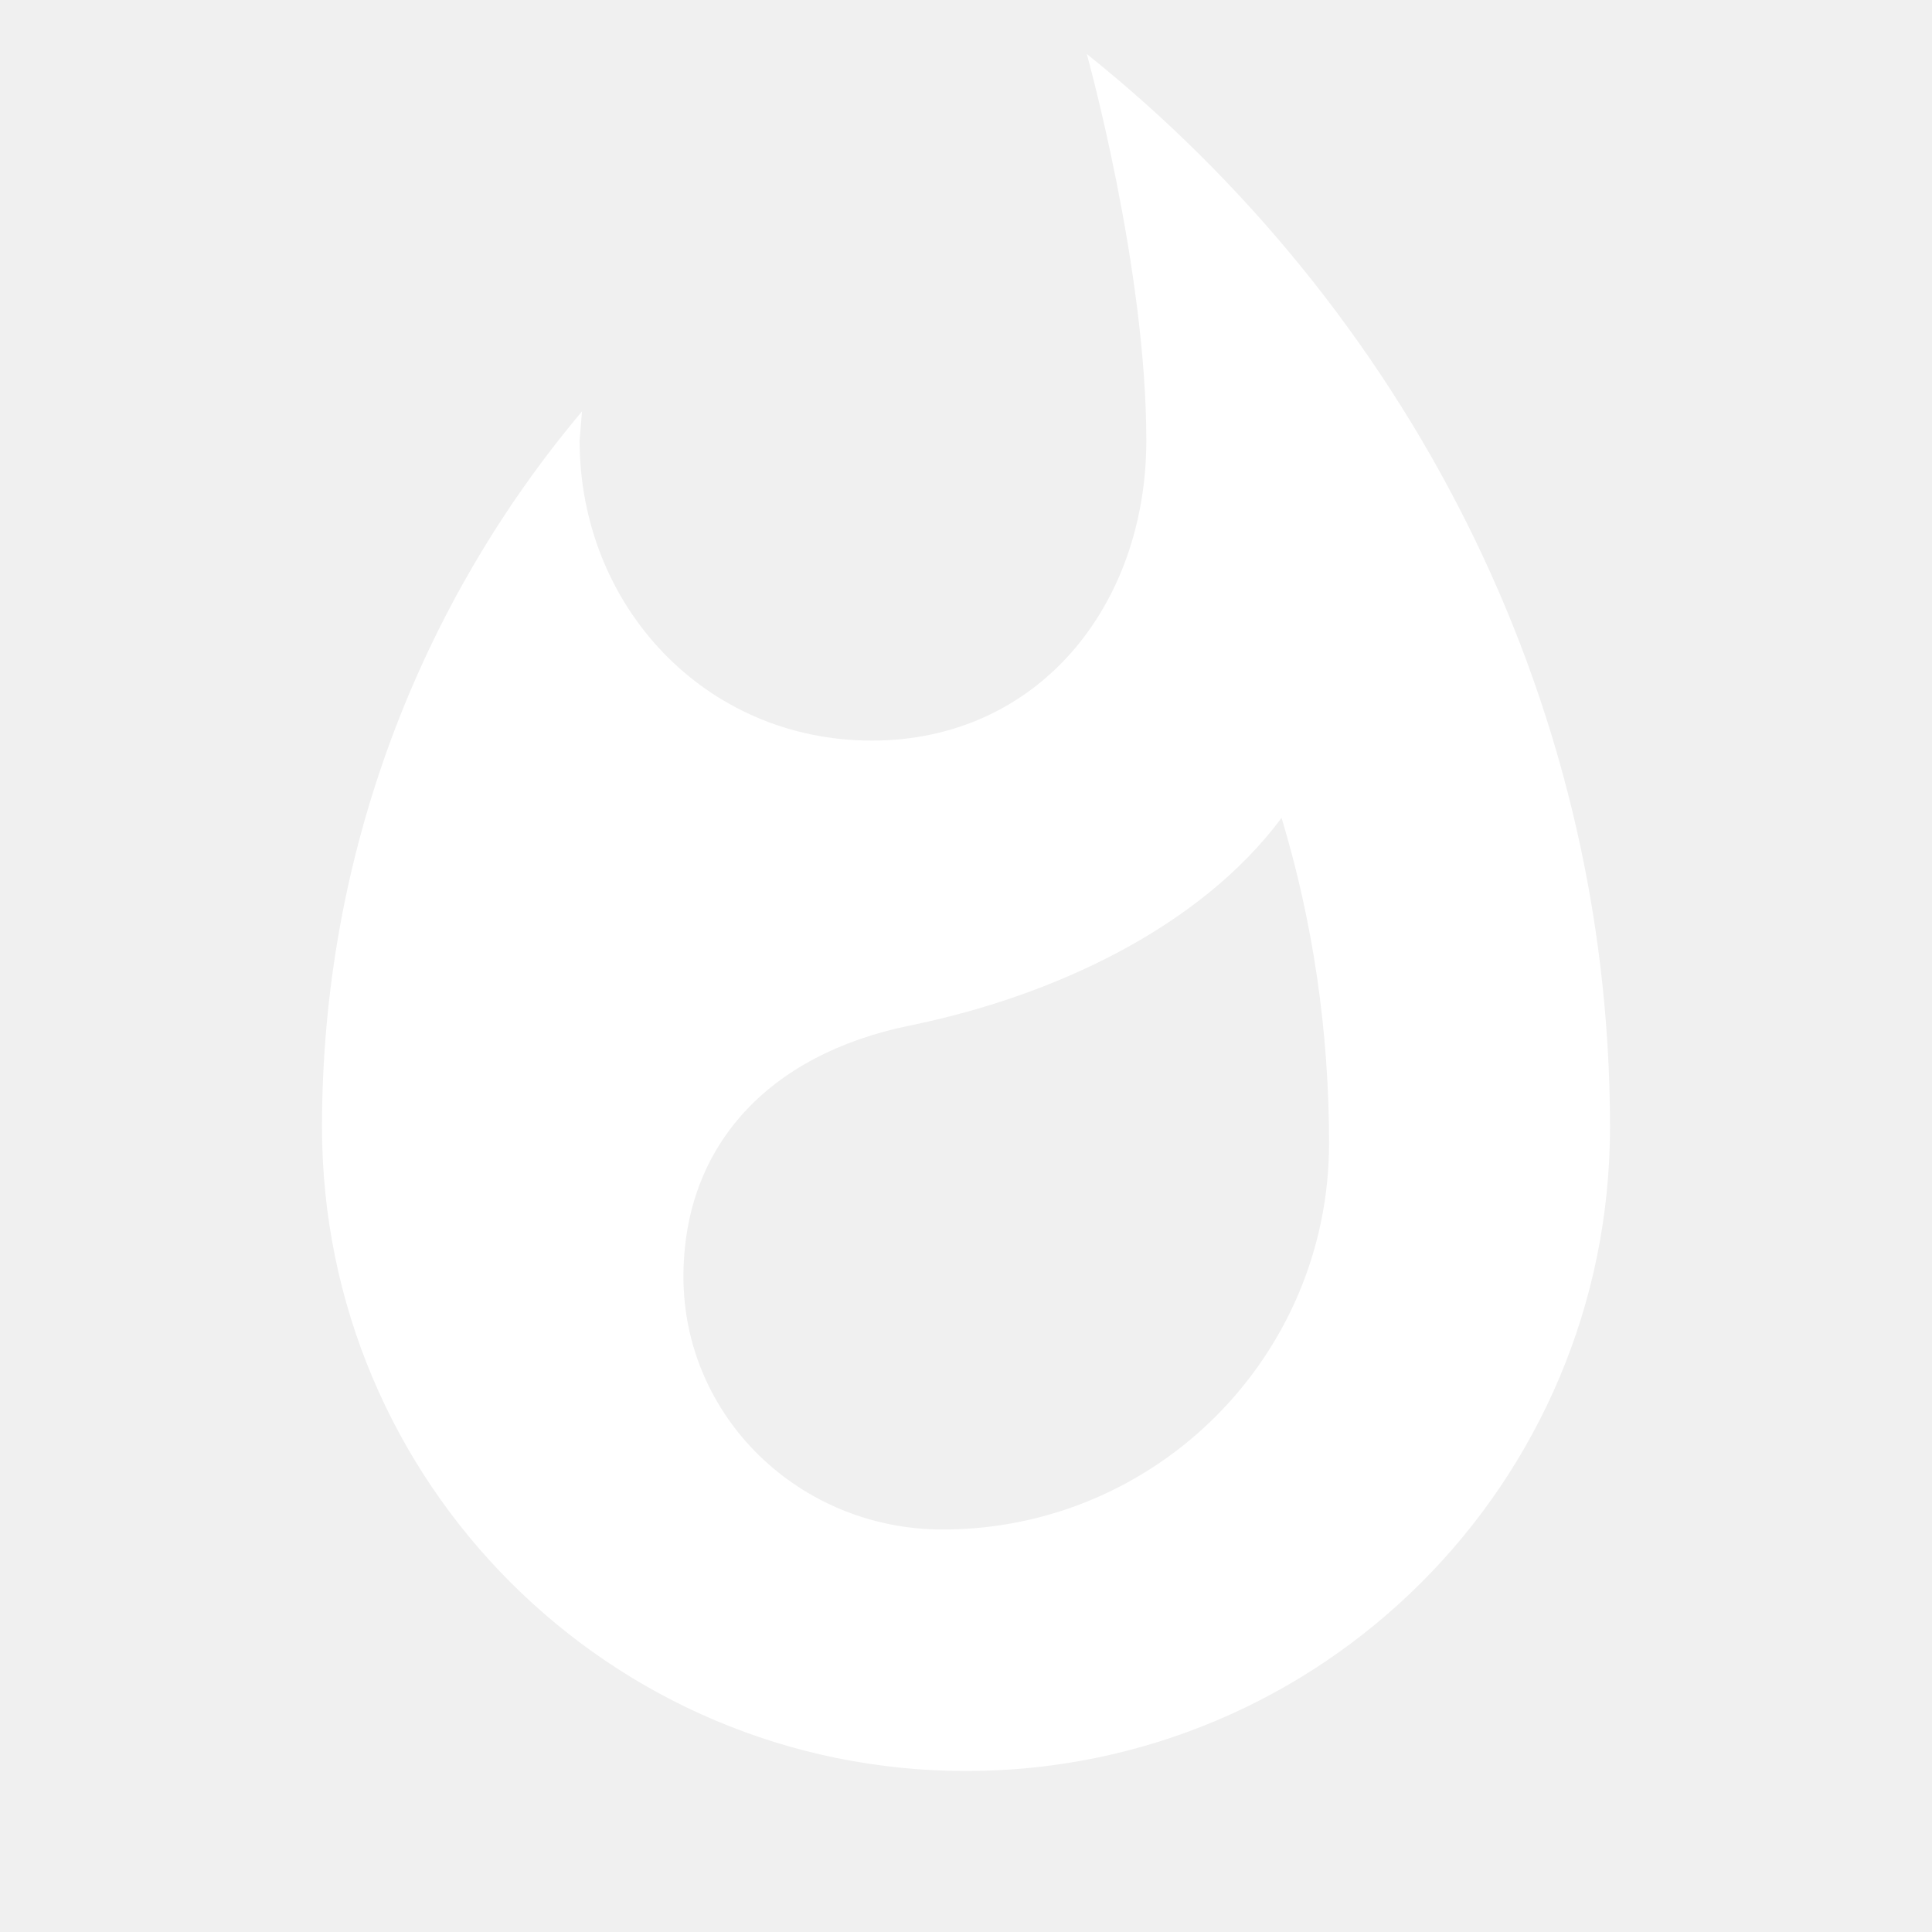
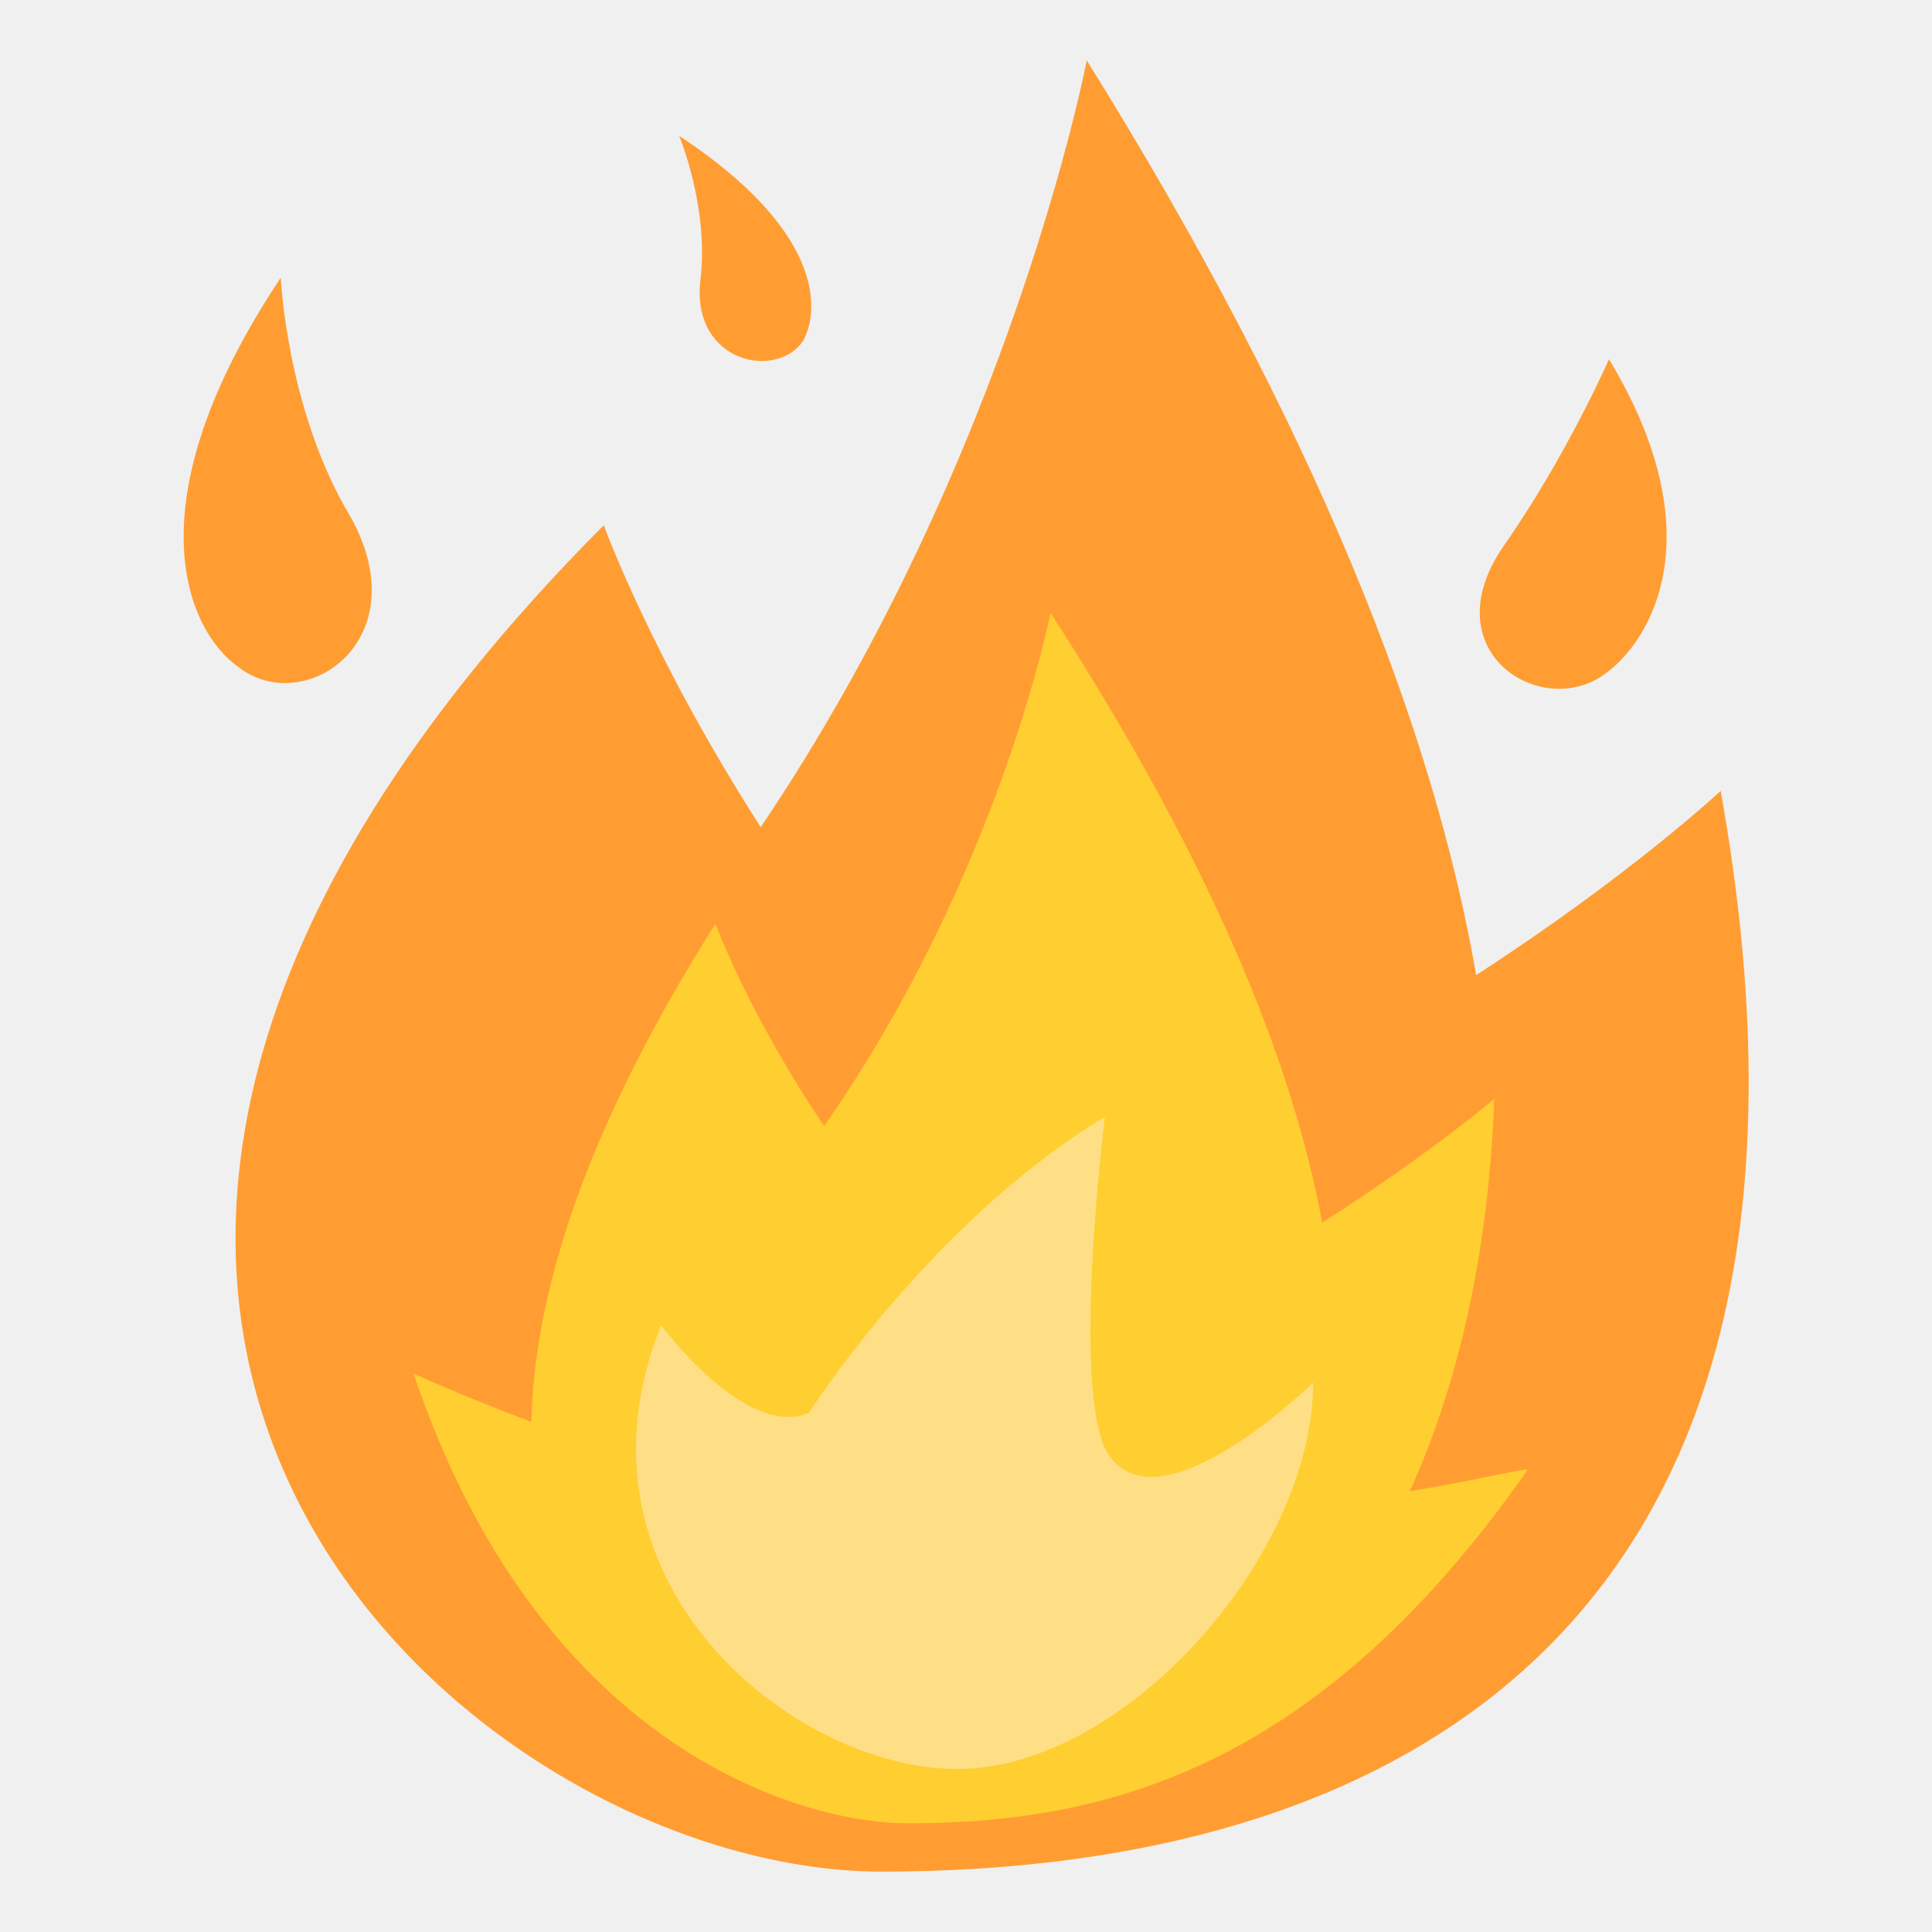
- <svg xmlns="http://www.w3.org/2000/svg" fill="#FFFFFF" height="48" viewBox="0 0 24 24" width="48">
-   <path d="M13.5.67s.74 2.65.74 4.8c0 2.06-1.35 3.73-3.41 3.73-2.07 0-3.63-1.67-3.63-3.73l.03-.36C5.21 7.51 4 10.62 4 14c0 4.42 3.58 8 8 8s8-3.58 8-8C20 8.61 17.41 3.8 13.5.67zM11.71 19c-1.78 0-3.22-1.4-3.22-3.14 0-1.62 1.05-2.76 2.81-3.12 1.77-.36 3.6-1.21 4.62-2.58.39 1.29.59 2.65.59 4.04 0 2.65-2.15 4.8-4.8 4.8z" />
-   <path d="M0 0h24v24H0z" fill="none" />
+ <svg xmlns="http://www.w3.org/2000/svg" viewBox="0 0 64 64" enable-background="new 0 0 64 64">
+   <path d="m57 26.2c0 0-3 2.8-8.1 6.1-1.4-8.1-5.3-18.1-12.9-30.3 0 0-2.5 13.1-10.8 25.4-3.6-5.6-5.2-10-5.2-10-26 26.1-4.4 44.6 9.2 44.6 17.4 0 32.7-8.4 27.8-35.8" fill="#ff9d33" />
+   <path d="m46.7 49.4c1.5-3.3 2.6-7.6 2.8-13 0 0-2.1 1.8-5.7 4.1-1-5.4-3.7-12-9-20.2 0 0-1.7 8.7-7.5 17-2.5-3.7-3.6-6.7-3.6-6.7-4.3 6.8-6 12.2-6.1 16.5-2.4-.9-3.9-1.6-3.9-1.6 4.1 12.2 12.6 14.9 16.4 14.9 6.8 0 13.7-2 20.5-11.7 0-.1-1.5.3-3.9.7" fill="#ffce31" />
+   <path d="m21.9 43.9c0 0 2.8 3.8 4.9 2.9 0 0 4-6.3 9.8-9.8 0 0-1.2 9.6.2 11.3 1.8 2.3 6.7-2.5 6.7-2.5 0 5.7-6.2 12.8-11.8 12.8-5.4 0-13.2-6.2-9.8-14.7" fill="#ffdf85" />
+   <g fill="#ff9d33">
+     <path d="m49.8 18.1c2.1-3 3.5-6.2 3.5-6.2 3.5 5.8 1.4 9.3-.1 10.4-2.1 1.6-5.8-.7-3.4-4.2" />
+     <path d="m11.6 17.1c-2.1-3.5-2.3-7.9-2.3-7.9-5 7.5-3.1 11.7-1.4 12.9 2.2 1.7 6-.9 3.7-5" />
+     <path d="m23.2 9.3c.3-2.4-.7-4.8-.7-4.8 4.7 3.1 4.7 5.7 4.1 6.8-.9 1.3-3.7.7-3.4-2" />
+   </g>
</svg>
